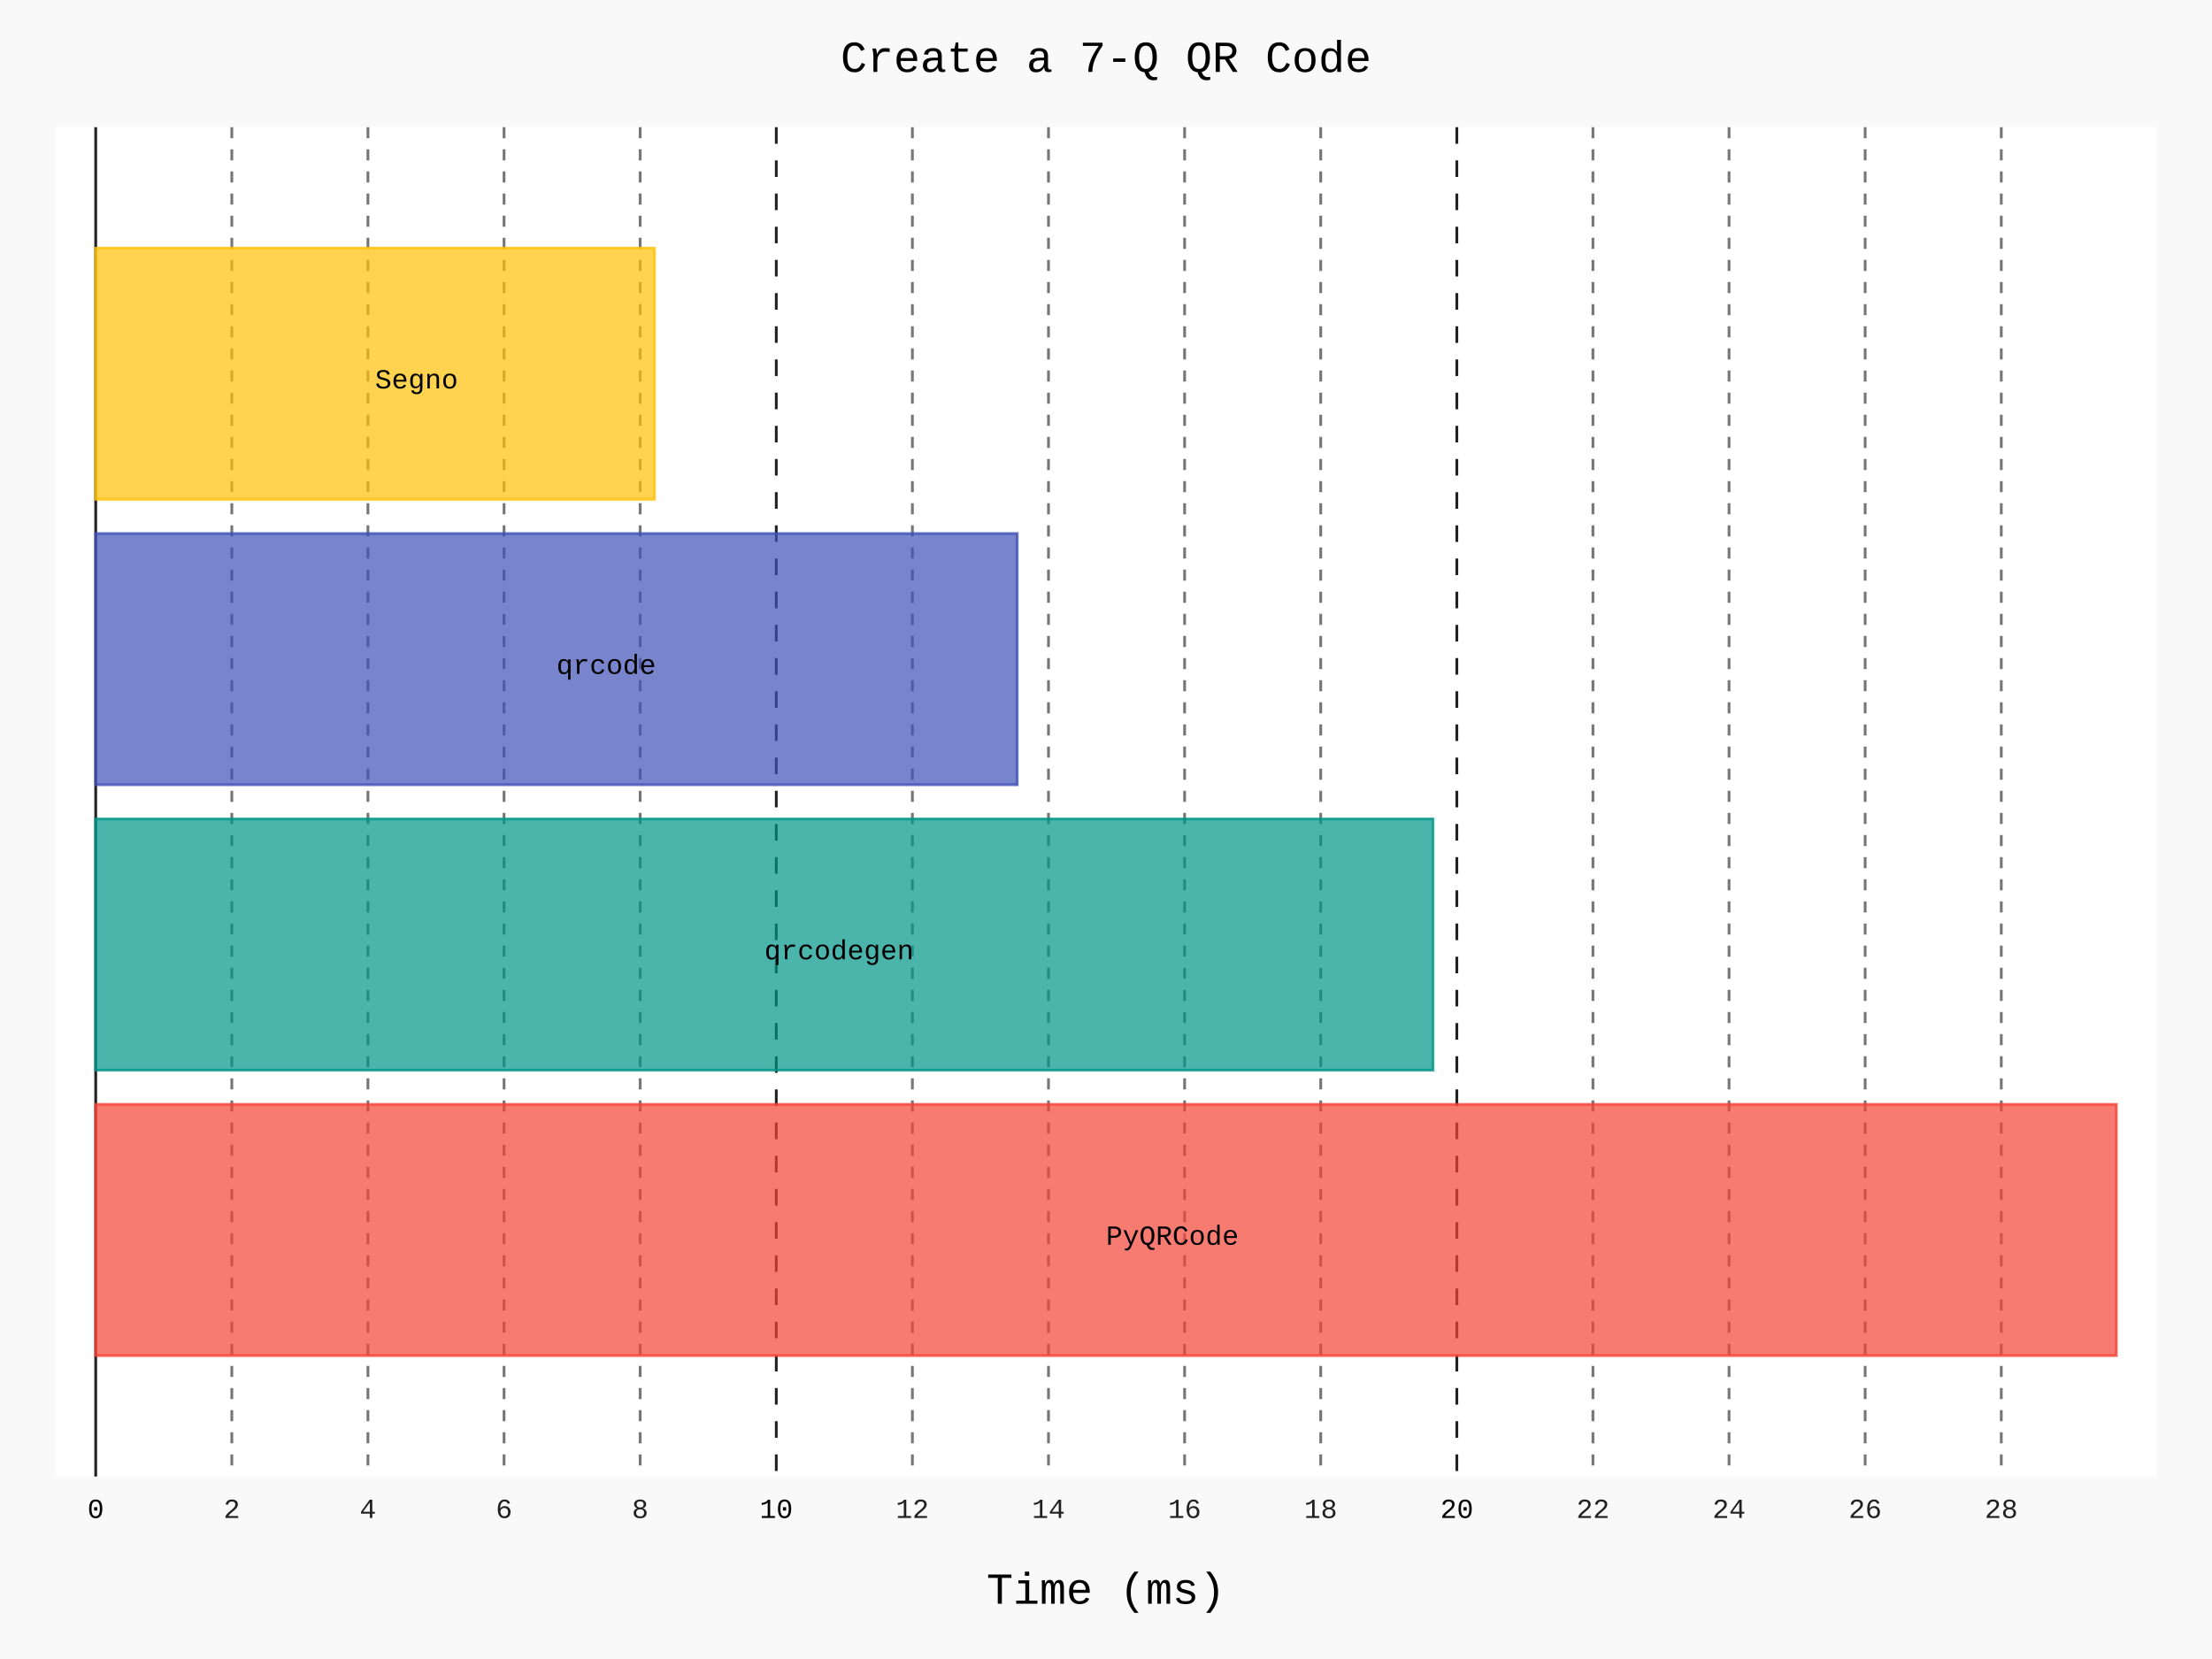
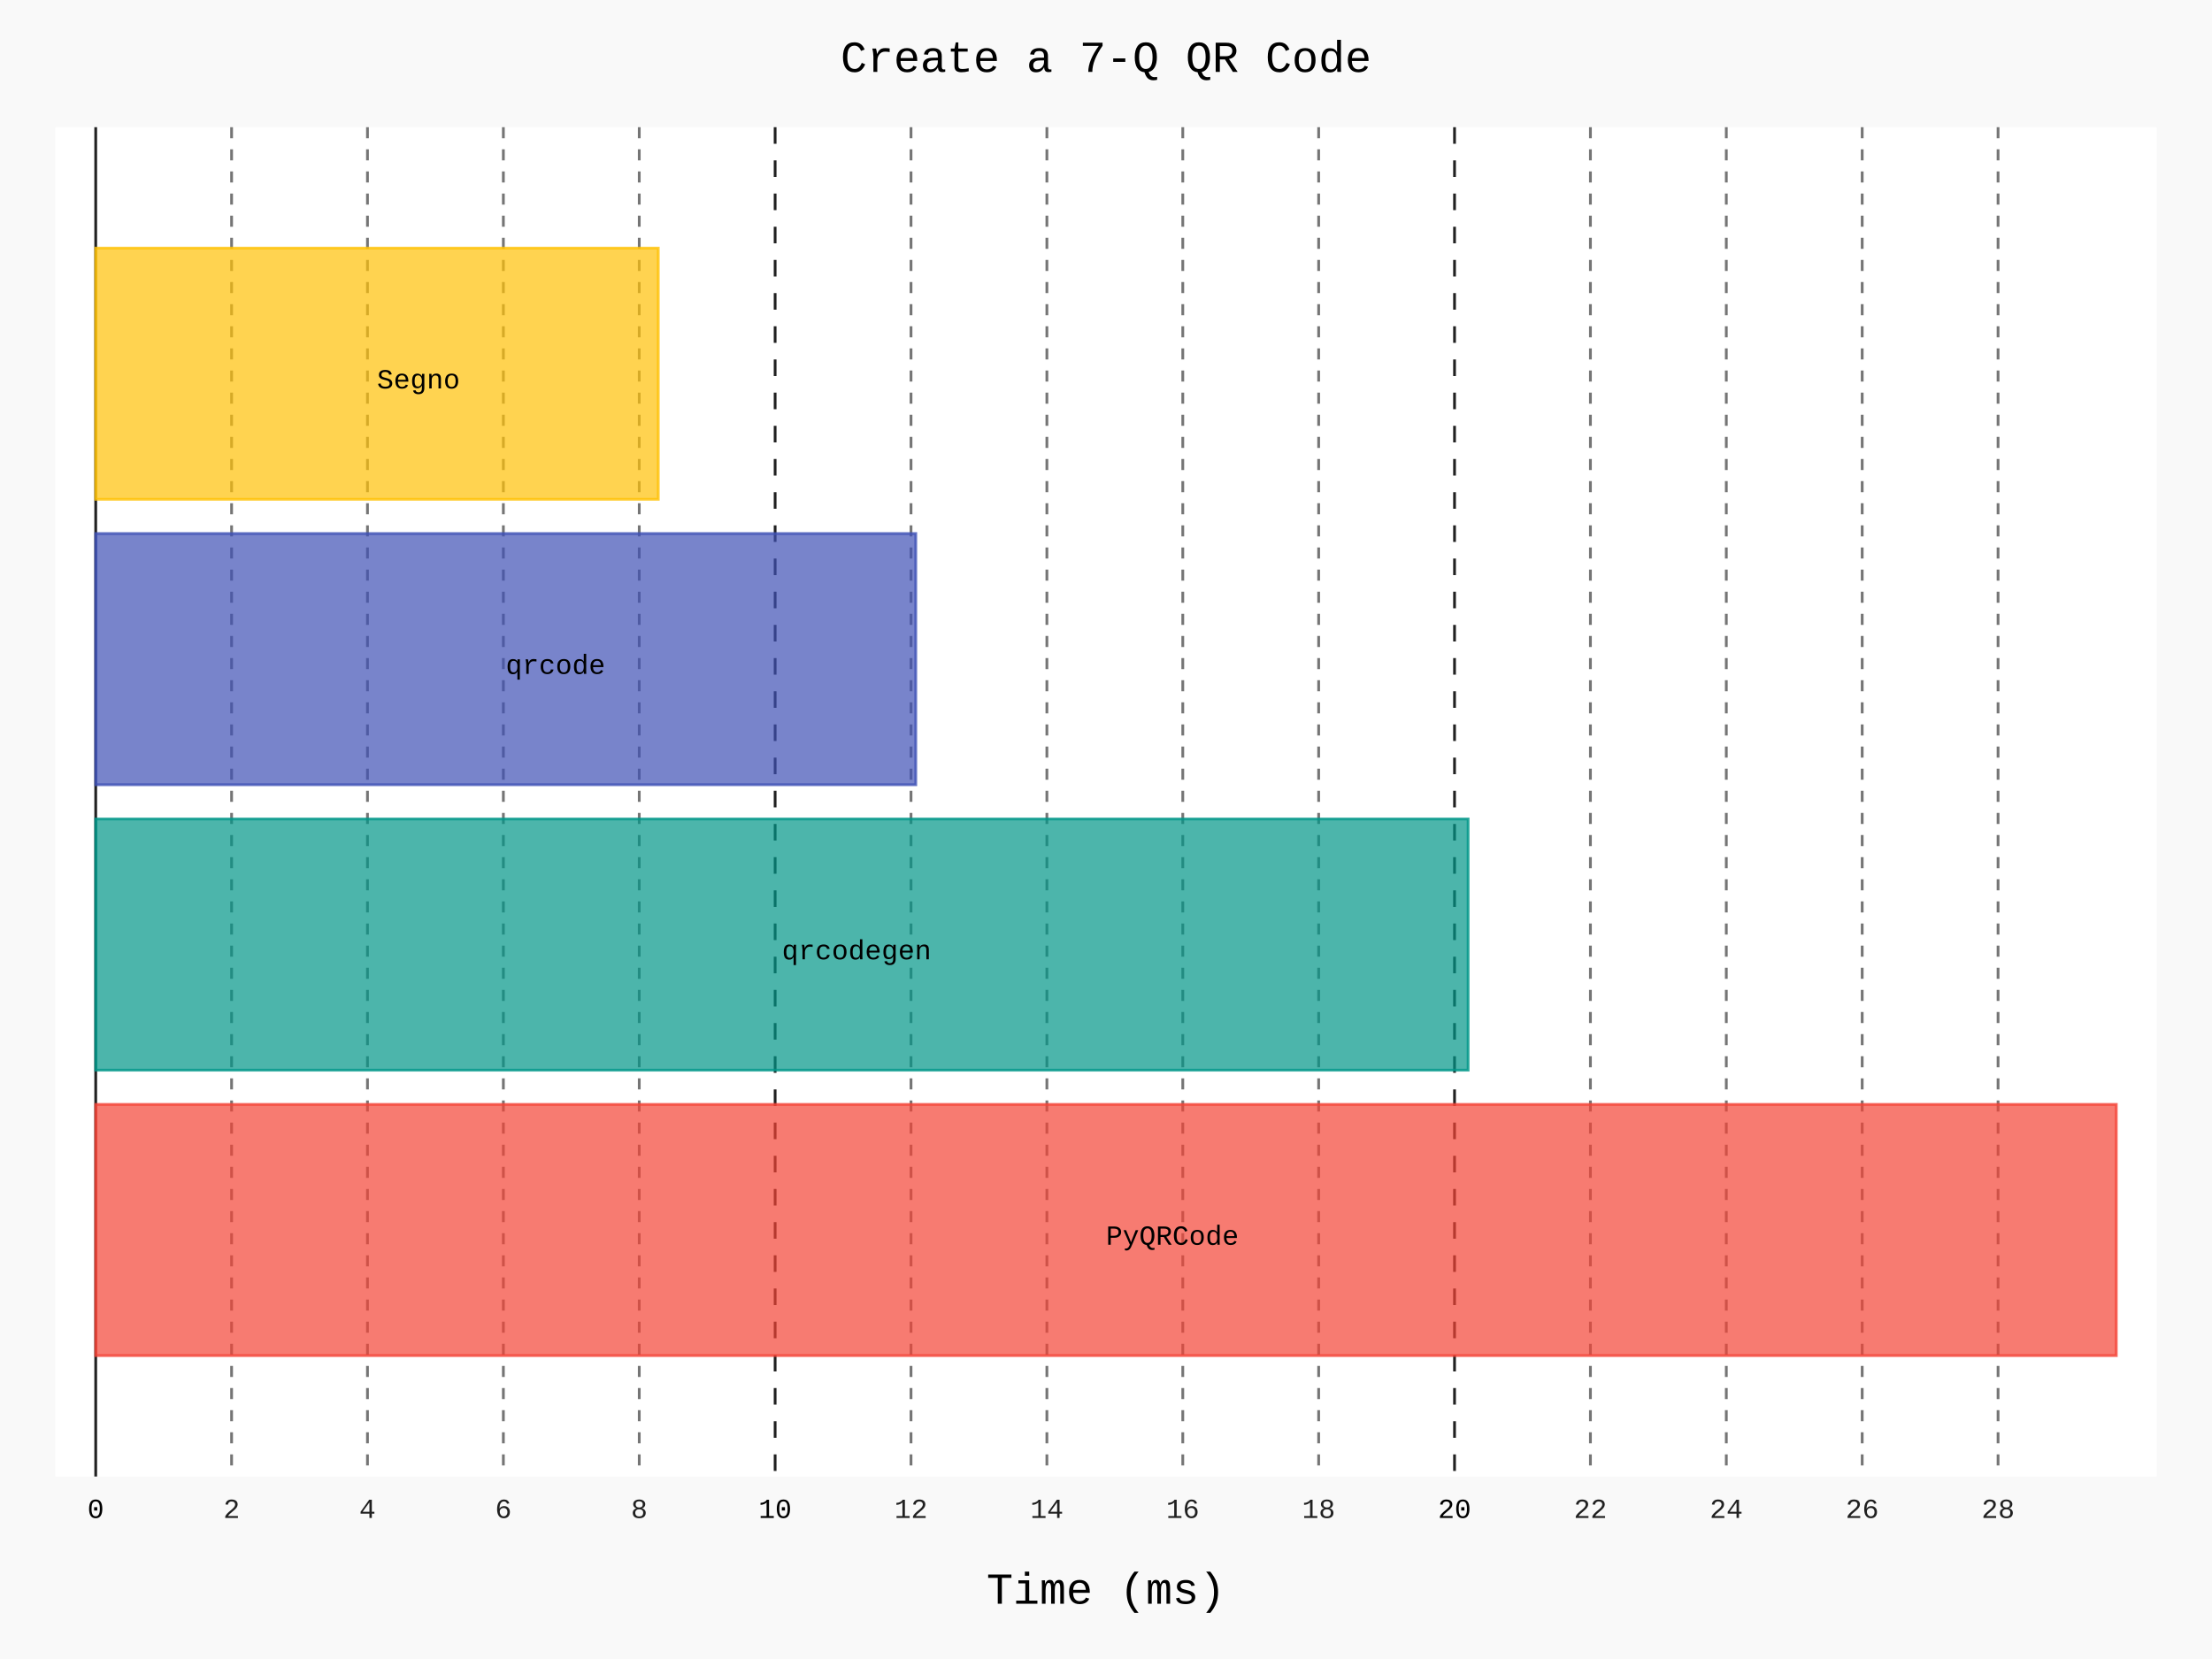
- <svg xmlns="http://www.w3.org/2000/svg" class="pygal-chart" id="chart-713f0210-c7e6-4030-8271-6c90b4af3f65" viewBox="0 0 800 600">
+ <svg xmlns="http://www.w3.org/2000/svg" class="pygal-chart" id="chart-dba2b5c9-bb69-4974-abce-5954d6525415" viewBox="0 0 800 600">
  <defs>
-     <style type="text/css">#chart-713f0210-c7e6-4030-8271-6c90b4af3f65{-webkit-user-select:none;-webkit-font-smoothing:antialiased;font-family:Consolas,"Liberation Mono",Menlo,Courier,monospace}#chart-713f0210-c7e6-4030-8271-6c90b4af3f65 .title{font-family:Consolas,"Liberation Mono",Menlo,Courier,monospace;font-size:16px}#chart-713f0210-c7e6-4030-8271-6c90b4af3f65 .legends .legend text{font-family:Consolas,"Liberation Mono",Menlo,Courier,monospace;font-size:14px}#chart-713f0210-c7e6-4030-8271-6c90b4af3f65 .axis text{font-family:Consolas,"Liberation Mono",Menlo,Courier,monospace;font-size:10px}#chart-713f0210-c7e6-4030-8271-6c90b4af3f65 .axis text.major{font-family:Consolas,"Liberation Mono",Menlo,Courier,monospace;font-size:10px}#chart-713f0210-c7e6-4030-8271-6c90b4af3f65 .text-overlay text.value{font-family:Consolas,"Liberation Mono",Menlo,Courier,monospace;font-size:16px}#chart-713f0210-c7e6-4030-8271-6c90b4af3f65 .text-overlay text.label{font-family:Consolas,"Liberation Mono",Menlo,Courier,monospace;font-size:10px}#chart-713f0210-c7e6-4030-8271-6c90b4af3f65 .tooltip{font-family:Consolas,"Liberation Mono",Menlo,Courier,monospace;font-size:14px}#chart-713f0210-c7e6-4030-8271-6c90b4af3f65 text.no_data{font-family:Consolas,"Liberation Mono",Menlo,Courier,monospace;font-size:64px}
- #chart-713f0210-c7e6-4030-8271-6c90b4af3f65{background-color:rgba(249,249,249,1)}#chart-713f0210-c7e6-4030-8271-6c90b4af3f65 path,#chart-713f0210-c7e6-4030-8271-6c90b4af3f65 line,#chart-713f0210-c7e6-4030-8271-6c90b4af3f65 rect,#chart-713f0210-c7e6-4030-8271-6c90b4af3f65 circle{-webkit-transition:150ms;-moz-transition:150ms;transition:150ms}#chart-713f0210-c7e6-4030-8271-6c90b4af3f65 .graph &gt; .background{fill:rgba(249,249,249,1)}#chart-713f0210-c7e6-4030-8271-6c90b4af3f65 .plot &gt; .background{fill:rgba(255,255,255,1)}#chart-713f0210-c7e6-4030-8271-6c90b4af3f65 .graph{fill:rgba(0,0,0,.87)}#chart-713f0210-c7e6-4030-8271-6c90b4af3f65 text.no_data{fill:rgba(0,0,0,1)}#chart-713f0210-c7e6-4030-8271-6c90b4af3f65 .title{fill:rgba(0,0,0,1)}#chart-713f0210-c7e6-4030-8271-6c90b4af3f65 .legends .legend text{fill:rgba(0,0,0,.87)}#chart-713f0210-c7e6-4030-8271-6c90b4af3f65 .legends .legend:hover text{fill:rgba(0,0,0,1)}#chart-713f0210-c7e6-4030-8271-6c90b4af3f65 .axis .line{stroke:rgba(0,0,0,1)}#chart-713f0210-c7e6-4030-8271-6c90b4af3f65 .axis .guide.line{stroke:rgba(0,0,0,.54)}#chart-713f0210-c7e6-4030-8271-6c90b4af3f65 .axis .major.line{stroke:rgba(0,0,0,.87)}#chart-713f0210-c7e6-4030-8271-6c90b4af3f65 .axis text.major{fill:rgba(0,0,0,1)}#chart-713f0210-c7e6-4030-8271-6c90b4af3f65 .axis.y .guides:hover .guide.line,#chart-713f0210-c7e6-4030-8271-6c90b4af3f65 .line-graph .axis.x .guides:hover .guide.line,#chart-713f0210-c7e6-4030-8271-6c90b4af3f65 .stackedline-graph .axis.x .guides:hover .guide.line,#chart-713f0210-c7e6-4030-8271-6c90b4af3f65 .xy-graph .axis.x .guides:hover .guide.line{stroke:rgba(0,0,0,1)}#chart-713f0210-c7e6-4030-8271-6c90b4af3f65 .axis .guides:hover text{fill:rgba(0,0,0,1)}#chart-713f0210-c7e6-4030-8271-6c90b4af3f65 .reactive{fill-opacity:.7;stroke-opacity:.8}#chart-713f0210-c7e6-4030-8271-6c90b4af3f65 .ci{stroke:rgba(0,0,0,.87)}#chart-713f0210-c7e6-4030-8271-6c90b4af3f65 .reactive.active,#chart-713f0210-c7e6-4030-8271-6c90b4af3f65 .active .reactive{fill-opacity:.8;stroke-opacity:.9;stroke-width:4}#chart-713f0210-c7e6-4030-8271-6c90b4af3f65 .ci .reactive.active{stroke-width:1.5}#chart-713f0210-c7e6-4030-8271-6c90b4af3f65 .series text{fill:rgba(0,0,0,1)}#chart-713f0210-c7e6-4030-8271-6c90b4af3f65 .tooltip rect{fill:rgba(255,255,255,1);stroke:rgba(0,0,0,1);-webkit-transition:opacity 150ms;-moz-transition:opacity 150ms;transition:opacity 150ms}#chart-713f0210-c7e6-4030-8271-6c90b4af3f65 .tooltip .label{fill:rgba(0,0,0,.87)}#chart-713f0210-c7e6-4030-8271-6c90b4af3f65 .tooltip .label{fill:rgba(0,0,0,.87)}#chart-713f0210-c7e6-4030-8271-6c90b4af3f65 .tooltip .legend{font-size:.8em;fill:rgba(0,0,0,.54)}#chart-713f0210-c7e6-4030-8271-6c90b4af3f65 .tooltip .x_label{font-size:.6em;fill:rgba(0,0,0,1)}#chart-713f0210-c7e6-4030-8271-6c90b4af3f65 .tooltip .xlink{font-size:.5em;text-decoration:underline}#chart-713f0210-c7e6-4030-8271-6c90b4af3f65 .tooltip .value{font-size:1.5em}#chart-713f0210-c7e6-4030-8271-6c90b4af3f65 .bound{font-size:.5em}#chart-713f0210-c7e6-4030-8271-6c90b4af3f65 .max-value{font-size:.75em;fill:rgba(0,0,0,.54)}#chart-713f0210-c7e6-4030-8271-6c90b4af3f65 .map-element{fill:rgba(255,255,255,1);stroke:rgba(0,0,0,.54) !important}#chart-713f0210-c7e6-4030-8271-6c90b4af3f65 .map-element .reactive{fill-opacity:inherit;stroke-opacity:inherit}#chart-713f0210-c7e6-4030-8271-6c90b4af3f65 .color-0,#chart-713f0210-c7e6-4030-8271-6c90b4af3f65 .color-0 a:visited{stroke:#F44336;fill:#F44336}#chart-713f0210-c7e6-4030-8271-6c90b4af3f65 .color-1,#chart-713f0210-c7e6-4030-8271-6c90b4af3f65 .color-1 a:visited{stroke:#3F51B5;fill:#3F51B5}#chart-713f0210-c7e6-4030-8271-6c90b4af3f65 .color-2,#chart-713f0210-c7e6-4030-8271-6c90b4af3f65 .color-2 a:visited{stroke:#009688;fill:#009688}#chart-713f0210-c7e6-4030-8271-6c90b4af3f65 .color-3,#chart-713f0210-c7e6-4030-8271-6c90b4af3f65 .color-3 a:visited{stroke:#FFC107;fill:#FFC107}#chart-713f0210-c7e6-4030-8271-6c90b4af3f65 .text-overlay .color-0 text{fill:black}#chart-713f0210-c7e6-4030-8271-6c90b4af3f65 .text-overlay .color-1 text{fill:black}#chart-713f0210-c7e6-4030-8271-6c90b4af3f65 .text-overlay .color-2 text{fill:black}#chart-713f0210-c7e6-4030-8271-6c90b4af3f65 .text-overlay .color-3 text{fill:black}
- #chart-713f0210-c7e6-4030-8271-6c90b4af3f65 text.no_data{text-anchor:middle}#chart-713f0210-c7e6-4030-8271-6c90b4af3f65 .guide.line{fill:none}#chart-713f0210-c7e6-4030-8271-6c90b4af3f65 .centered{text-anchor:middle}#chart-713f0210-c7e6-4030-8271-6c90b4af3f65 .title{text-anchor:middle}#chart-713f0210-c7e6-4030-8271-6c90b4af3f65 .legends .legend text{fill-opacity:1}#chart-713f0210-c7e6-4030-8271-6c90b4af3f65 .axis.x text{text-anchor:middle}#chart-713f0210-c7e6-4030-8271-6c90b4af3f65 .axis.x:not(.web) text[transform]{text-anchor:start}#chart-713f0210-c7e6-4030-8271-6c90b4af3f65 .axis.x:not(.web) text[transform].backwards{text-anchor:end}#chart-713f0210-c7e6-4030-8271-6c90b4af3f65 .axis.y text{text-anchor:end}#chart-713f0210-c7e6-4030-8271-6c90b4af3f65 .axis.y text[transform].backwards{text-anchor:start}#chart-713f0210-c7e6-4030-8271-6c90b4af3f65 .axis.y2 text{text-anchor:start}#chart-713f0210-c7e6-4030-8271-6c90b4af3f65 .axis.y2 text[transform].backwards{text-anchor:end}#chart-713f0210-c7e6-4030-8271-6c90b4af3f65 .axis .guide.line{stroke-dasharray:4,4}#chart-713f0210-c7e6-4030-8271-6c90b4af3f65 .axis .major.guide.line{stroke-dasharray:6,6}#chart-713f0210-c7e6-4030-8271-6c90b4af3f65 .horizontal .axis.y .guide.line,#chart-713f0210-c7e6-4030-8271-6c90b4af3f65 .horizontal .axis.y2 .guide.line,#chart-713f0210-c7e6-4030-8271-6c90b4af3f65 .vertical .axis.x .guide.line{opacity:0}#chart-713f0210-c7e6-4030-8271-6c90b4af3f65 .horizontal .axis.always_show .guide.line,#chart-713f0210-c7e6-4030-8271-6c90b4af3f65 .vertical .axis.always_show .guide.line{opacity:1 !important}#chart-713f0210-c7e6-4030-8271-6c90b4af3f65 .axis.y .guides:hover .guide.line,#chart-713f0210-c7e6-4030-8271-6c90b4af3f65 .axis.y2 .guides:hover .guide.line,#chart-713f0210-c7e6-4030-8271-6c90b4af3f65 .axis.x .guides:hover .guide.line{opacity:1}#chart-713f0210-c7e6-4030-8271-6c90b4af3f65 .axis .guides:hover text{opacity:1}#chart-713f0210-c7e6-4030-8271-6c90b4af3f65 .nofill{fill:none}#chart-713f0210-c7e6-4030-8271-6c90b4af3f65 .subtle-fill{fill-opacity:.2}#chart-713f0210-c7e6-4030-8271-6c90b4af3f65 .dot{stroke-width:1px;fill-opacity:1}#chart-713f0210-c7e6-4030-8271-6c90b4af3f65 .dot.active{stroke-width:5px}#chart-713f0210-c7e6-4030-8271-6c90b4af3f65 .dot.negative{fill:transparent}#chart-713f0210-c7e6-4030-8271-6c90b4af3f65 text,#chart-713f0210-c7e6-4030-8271-6c90b4af3f65 tspan{stroke:none !important}#chart-713f0210-c7e6-4030-8271-6c90b4af3f65 .series text.active{opacity:1}#chart-713f0210-c7e6-4030-8271-6c90b4af3f65 .tooltip rect{fill-opacity:.95;stroke-width:.5}#chart-713f0210-c7e6-4030-8271-6c90b4af3f65 .tooltip text{fill-opacity:1}#chart-713f0210-c7e6-4030-8271-6c90b4af3f65 .showable{visibility:hidden}#chart-713f0210-c7e6-4030-8271-6c90b4af3f65 .showable.shown{visibility:visible}#chart-713f0210-c7e6-4030-8271-6c90b4af3f65 .gauge-background{fill:rgba(229,229,229,1);stroke:none}#chart-713f0210-c7e6-4030-8271-6c90b4af3f65 .bg-lines{stroke:rgba(249,249,249,1);stroke-width:2px}</style>
+     <style type="text/css">#chart-dba2b5c9-bb69-4974-abce-5954d6525415{-webkit-user-select:none;-webkit-font-smoothing:antialiased;font-family:Consolas,"Liberation Mono",Menlo,Courier,monospace}#chart-dba2b5c9-bb69-4974-abce-5954d6525415 .title{font-family:Consolas,"Liberation Mono",Menlo,Courier,monospace;font-size:16px}#chart-dba2b5c9-bb69-4974-abce-5954d6525415 .legends .legend text{font-family:Consolas,"Liberation Mono",Menlo,Courier,monospace;font-size:14px}#chart-dba2b5c9-bb69-4974-abce-5954d6525415 .axis text{font-family:Consolas,"Liberation Mono",Menlo,Courier,monospace;font-size:10px}#chart-dba2b5c9-bb69-4974-abce-5954d6525415 .axis text.major{font-family:Consolas,"Liberation Mono",Menlo,Courier,monospace;font-size:10px}#chart-dba2b5c9-bb69-4974-abce-5954d6525415 .text-overlay text.value{font-family:Consolas,"Liberation Mono",Menlo,Courier,monospace;font-size:16px}#chart-dba2b5c9-bb69-4974-abce-5954d6525415 .text-overlay text.label{font-family:Consolas,"Liberation Mono",Menlo,Courier,monospace;font-size:10px}#chart-dba2b5c9-bb69-4974-abce-5954d6525415 .tooltip{font-family:Consolas,"Liberation Mono",Menlo,Courier,monospace;font-size:14px}#chart-dba2b5c9-bb69-4974-abce-5954d6525415 text.no_data{font-family:Consolas,"Liberation Mono",Menlo,Courier,monospace;font-size:64px}
+ #chart-dba2b5c9-bb69-4974-abce-5954d6525415{background-color:rgba(249,249,249,1)}#chart-dba2b5c9-bb69-4974-abce-5954d6525415 path,#chart-dba2b5c9-bb69-4974-abce-5954d6525415 line,#chart-dba2b5c9-bb69-4974-abce-5954d6525415 rect,#chart-dba2b5c9-bb69-4974-abce-5954d6525415 circle{-webkit-transition:150ms;-moz-transition:150ms;transition:150ms}#chart-dba2b5c9-bb69-4974-abce-5954d6525415 .graph &gt; .background{fill:rgba(249,249,249,1)}#chart-dba2b5c9-bb69-4974-abce-5954d6525415 .plot &gt; .background{fill:rgba(255,255,255,1)}#chart-dba2b5c9-bb69-4974-abce-5954d6525415 .graph{fill:rgba(0,0,0,.87)}#chart-dba2b5c9-bb69-4974-abce-5954d6525415 text.no_data{fill:rgba(0,0,0,1)}#chart-dba2b5c9-bb69-4974-abce-5954d6525415 .title{fill:rgba(0,0,0,1)}#chart-dba2b5c9-bb69-4974-abce-5954d6525415 .legends .legend text{fill:rgba(0,0,0,.87)}#chart-dba2b5c9-bb69-4974-abce-5954d6525415 .legends .legend:hover text{fill:rgba(0,0,0,1)}#chart-dba2b5c9-bb69-4974-abce-5954d6525415 .axis .line{stroke:rgba(0,0,0,1)}#chart-dba2b5c9-bb69-4974-abce-5954d6525415 .axis .guide.line{stroke:rgba(0,0,0,.54)}#chart-dba2b5c9-bb69-4974-abce-5954d6525415 .axis .major.line{stroke:rgba(0,0,0,.87)}#chart-dba2b5c9-bb69-4974-abce-5954d6525415 .axis text.major{fill:rgba(0,0,0,1)}#chart-dba2b5c9-bb69-4974-abce-5954d6525415 .axis.y .guides:hover .guide.line,#chart-dba2b5c9-bb69-4974-abce-5954d6525415 .line-graph .axis.x .guides:hover .guide.line,#chart-dba2b5c9-bb69-4974-abce-5954d6525415 .stackedline-graph .axis.x .guides:hover .guide.line,#chart-dba2b5c9-bb69-4974-abce-5954d6525415 .xy-graph .axis.x .guides:hover .guide.line{stroke:rgba(0,0,0,1)}#chart-dba2b5c9-bb69-4974-abce-5954d6525415 .axis .guides:hover text{fill:rgba(0,0,0,1)}#chart-dba2b5c9-bb69-4974-abce-5954d6525415 .reactive{fill-opacity:.7;stroke-opacity:.8}#chart-dba2b5c9-bb69-4974-abce-5954d6525415 .ci{stroke:rgba(0,0,0,.87)}#chart-dba2b5c9-bb69-4974-abce-5954d6525415 .reactive.active,#chart-dba2b5c9-bb69-4974-abce-5954d6525415 .active .reactive{fill-opacity:.8;stroke-opacity:.9;stroke-width:4}#chart-dba2b5c9-bb69-4974-abce-5954d6525415 .ci .reactive.active{stroke-width:1.5}#chart-dba2b5c9-bb69-4974-abce-5954d6525415 .series text{fill:rgba(0,0,0,1)}#chart-dba2b5c9-bb69-4974-abce-5954d6525415 .tooltip rect{fill:rgba(255,255,255,1);stroke:rgba(0,0,0,1);-webkit-transition:opacity 150ms;-moz-transition:opacity 150ms;transition:opacity 150ms}#chart-dba2b5c9-bb69-4974-abce-5954d6525415 .tooltip .label{fill:rgba(0,0,0,.87)}#chart-dba2b5c9-bb69-4974-abce-5954d6525415 .tooltip .label{fill:rgba(0,0,0,.87)}#chart-dba2b5c9-bb69-4974-abce-5954d6525415 .tooltip .legend{font-size:.8em;fill:rgba(0,0,0,.54)}#chart-dba2b5c9-bb69-4974-abce-5954d6525415 .tooltip .x_label{font-size:.6em;fill:rgba(0,0,0,1)}#chart-dba2b5c9-bb69-4974-abce-5954d6525415 .tooltip .xlink{font-size:.5em;text-decoration:underline}#chart-dba2b5c9-bb69-4974-abce-5954d6525415 .tooltip .value{font-size:1.5em}#chart-dba2b5c9-bb69-4974-abce-5954d6525415 .bound{font-size:.5em}#chart-dba2b5c9-bb69-4974-abce-5954d6525415 .max-value{font-size:.75em;fill:rgba(0,0,0,.54)}#chart-dba2b5c9-bb69-4974-abce-5954d6525415 .map-element{fill:rgba(255,255,255,1);stroke:rgba(0,0,0,.54) !important}#chart-dba2b5c9-bb69-4974-abce-5954d6525415 .map-element .reactive{fill-opacity:inherit;stroke-opacity:inherit}#chart-dba2b5c9-bb69-4974-abce-5954d6525415 .color-0,#chart-dba2b5c9-bb69-4974-abce-5954d6525415 .color-0 a:visited{stroke:#F44336;fill:#F44336}#chart-dba2b5c9-bb69-4974-abce-5954d6525415 .color-1,#chart-dba2b5c9-bb69-4974-abce-5954d6525415 .color-1 a:visited{stroke:#3F51B5;fill:#3F51B5}#chart-dba2b5c9-bb69-4974-abce-5954d6525415 .color-2,#chart-dba2b5c9-bb69-4974-abce-5954d6525415 .color-2 a:visited{stroke:#009688;fill:#009688}#chart-dba2b5c9-bb69-4974-abce-5954d6525415 .color-3,#chart-dba2b5c9-bb69-4974-abce-5954d6525415 .color-3 a:visited{stroke:#FFC107;fill:#FFC107}#chart-dba2b5c9-bb69-4974-abce-5954d6525415 .text-overlay .color-0 text{fill:black}#chart-dba2b5c9-bb69-4974-abce-5954d6525415 .text-overlay .color-1 text{fill:black}#chart-dba2b5c9-bb69-4974-abce-5954d6525415 .text-overlay .color-2 text{fill:black}#chart-dba2b5c9-bb69-4974-abce-5954d6525415 .text-overlay .color-3 text{fill:black}
+ #chart-dba2b5c9-bb69-4974-abce-5954d6525415 text.no_data{text-anchor:middle}#chart-dba2b5c9-bb69-4974-abce-5954d6525415 .guide.line{fill:none}#chart-dba2b5c9-bb69-4974-abce-5954d6525415 .centered{text-anchor:middle}#chart-dba2b5c9-bb69-4974-abce-5954d6525415 .title{text-anchor:middle}#chart-dba2b5c9-bb69-4974-abce-5954d6525415 .legends .legend text{fill-opacity:1}#chart-dba2b5c9-bb69-4974-abce-5954d6525415 .axis.x text{text-anchor:middle}#chart-dba2b5c9-bb69-4974-abce-5954d6525415 .axis.x:not(.web) text[transform]{text-anchor:start}#chart-dba2b5c9-bb69-4974-abce-5954d6525415 .axis.x:not(.web) text[transform].backwards{text-anchor:end}#chart-dba2b5c9-bb69-4974-abce-5954d6525415 .axis.y text{text-anchor:end}#chart-dba2b5c9-bb69-4974-abce-5954d6525415 .axis.y text[transform].backwards{text-anchor:start}#chart-dba2b5c9-bb69-4974-abce-5954d6525415 .axis.y2 text{text-anchor:start}#chart-dba2b5c9-bb69-4974-abce-5954d6525415 .axis.y2 text[transform].backwards{text-anchor:end}#chart-dba2b5c9-bb69-4974-abce-5954d6525415 .axis .guide.line{stroke-dasharray:4,4}#chart-dba2b5c9-bb69-4974-abce-5954d6525415 .axis .major.guide.line{stroke-dasharray:6,6}#chart-dba2b5c9-bb69-4974-abce-5954d6525415 .horizontal .axis.y .guide.line,#chart-dba2b5c9-bb69-4974-abce-5954d6525415 .horizontal .axis.y2 .guide.line,#chart-dba2b5c9-bb69-4974-abce-5954d6525415 .vertical .axis.x .guide.line{opacity:0}#chart-dba2b5c9-bb69-4974-abce-5954d6525415 .horizontal .axis.always_show .guide.line,#chart-dba2b5c9-bb69-4974-abce-5954d6525415 .vertical .axis.always_show .guide.line{opacity:1 !important}#chart-dba2b5c9-bb69-4974-abce-5954d6525415 .axis.y .guides:hover .guide.line,#chart-dba2b5c9-bb69-4974-abce-5954d6525415 .axis.y2 .guides:hover .guide.line,#chart-dba2b5c9-bb69-4974-abce-5954d6525415 .axis.x .guides:hover .guide.line{opacity:1}#chart-dba2b5c9-bb69-4974-abce-5954d6525415 .axis .guides:hover text{opacity:1}#chart-dba2b5c9-bb69-4974-abce-5954d6525415 .nofill{fill:none}#chart-dba2b5c9-bb69-4974-abce-5954d6525415 .subtle-fill{fill-opacity:.2}#chart-dba2b5c9-bb69-4974-abce-5954d6525415 .dot{stroke-width:1px;fill-opacity:1}#chart-dba2b5c9-bb69-4974-abce-5954d6525415 .dot.active{stroke-width:5px}#chart-dba2b5c9-bb69-4974-abce-5954d6525415 .dot.negative{fill:transparent}#chart-dba2b5c9-bb69-4974-abce-5954d6525415 text,#chart-dba2b5c9-bb69-4974-abce-5954d6525415 tspan{stroke:none !important}#chart-dba2b5c9-bb69-4974-abce-5954d6525415 .series text.active{opacity:1}#chart-dba2b5c9-bb69-4974-abce-5954d6525415 .tooltip rect{fill-opacity:.95;stroke-width:.5}#chart-dba2b5c9-bb69-4974-abce-5954d6525415 .tooltip text{fill-opacity:1}#chart-dba2b5c9-bb69-4974-abce-5954d6525415 .showable{visibility:hidden}#chart-dba2b5c9-bb69-4974-abce-5954d6525415 .showable.shown{visibility:visible}#chart-dba2b5c9-bb69-4974-abce-5954d6525415 .gauge-background{fill:rgba(229,229,229,1);stroke:none}#chart-dba2b5c9-bb69-4974-abce-5954d6525415 .bg-lines{stroke:rgba(249,249,249,1);stroke-width:2px}</style>
  </defs>
  <g class="graph horizontalbar-graph horizontal">
    <rect class="background" height="600" width="800" x="0" y="0" />
    <g class="plot" transform="translate(20, 46)">
      <rect class="background" height="488" width="760" x="0" y="0" />
      <g class="axis x always_show">
        <g class="guides">
          <path class="axis major line" d="M14.615 0 v488" />
          <text class="major" x="14.615" y="503.0">0</text>
        </g>
        <g class="guides">
-           <path class="guide line" d="M63.842 0 v488" />
-           <text class="" x="63.842" y="503.0">2</text>
+           <path class="guide line" d="M63.759 0 v488" />
+           <text class="" x="63.759" y="503.0">2</text>
        </g>
        <g class="guides">
-           <path class="guide line" d="M113.069 0 v488" />
-           <text class="" x="113.069" y="503.0">4</text>
+           <path class="guide line" d="M112.903 0 v488" />
+           <text class="" x="112.903" y="503.0">4</text>
        </g>
        <g class="guides">
-           <path class="guide line" d="M162.295 0 v488" />
-           <text class="" x="162.295" y="503.0">6</text>
+           <path class="guide line" d="M162.047 0 v488" />
+           <text class="" x="162.047" y="503.0">6</text>
        </g>
        <g class="guides">
-           <path class="guide line" d="M211.522 0 v488" />
-           <text class="" x="211.522" y="503.0">8</text>
+           <path class="guide line" d="M211.191 0 v488" />
+           <text class="" x="211.191" y="503.0">8</text>
        </g>
        <g class="guides">
-           <path class="major guide line" d="M260.749 0 v488" />
-           <text class="major" x="260.749" y="503.0">10</text>
+           <path class="major guide line" d="M260.335 0 v488" />
+           <text class="major" x="260.335" y="503.0">10</text>
        </g>
        <g class="guides">
-           <path class="guide line" d="M309.975 0 v488" />
-           <text class="" x="309.975" y="503.0">12</text>
+           <path class="guide line" d="M309.479 0 v488" />
+           <text class="" x="309.479" y="503.0">12</text>
        </g>
        <g class="guides">
-           <path class="guide line" d="M359.202 0 v488" />
-           <text class="" x="359.202" y="503.0">14</text>
+           <path class="guide line" d="M358.622 0 v488" />
+           <text class="" x="358.622" y="503.0">14</text>
        </g>
        <g class="guides">
-           <path class="guide line" d="M408.428 0 v488" />
-           <text class="" x="408.428" y="503.0">16</text>
+           <path class="guide line" d="M407.766 0 v488" />
+           <text class="" x="407.766" y="503.0">16</text>
        </g>
        <g class="guides">
-           <path class="guide line" d="M457.655 0 v488" />
-           <text class="" x="457.655" y="503.0">18</text>
+           <path class="guide line" d="M456.91 0 v488" />
+           <text class="" x="456.91" y="503.0">18</text>
        </g>
        <g class="guides">
-           <path class="major guide line" d="M506.882 0 v488" />
-           <text class="major" x="506.882" y="503.0">20</text>
+           <path class="major guide line" d="M506.054 0 v488" />
+           <text class="major" x="506.054" y="503.0">20</text>
        </g>
        <g class="guides">
-           <path class="guide line" d="M556.108 0 v488" />
-           <text class="" x="556.108" y="503.0">22</text>
+           <path class="guide line" d="M555.198 0 v488" />
+           <text class="" x="555.198" y="503.0">22</text>
        </g>
        <g class="guides">
-           <path class="guide line" d="M605.335 0 v488" />
-           <text class="" x="605.335" y="503.0">24</text>
+           <path class="guide line" d="M604.342 0 v488" />
+           <text class="" x="604.342" y="503.0">24</text>
        </g>
        <g class="guides">
-           <path class="guide line" d="M654.561 0 v488" />
-           <text class="" x="654.561" y="503.0">26</text>
+           <path class="guide line" d="M653.486 0 v488" />
+           <text class="" x="653.486" y="503.0">26</text>
        </g>
        <g class="guides">
-           <path class="guide line" d="M703.788 0 v488" />
-           <text class="" x="703.788" y="503.0">28</text>
+           <path class="guide line" d="M702.629 0 v488" />
+           <text class="" x="702.629" y="503.0">28</text>
        </g>
      </g>
      <g class="series serie-3 color-3">
        <g class="bars">
          <g class="bar" style="fill: #F44336; stroke: #F44336">
            <rect class="rect reactive tooltip-trigger" height="90.843" rx="0" ry="0" width="730.769" x="14.615" y="353.425" />
          </g>
        </g>
      </g>
      <g class="series serie-2 color-2">
        <g class="bars">
          <g class="bar" style="fill: #009688; stroke: #009688">
-             <rect class="rect reactive tooltip-trigger" height="90.843" rx="0" ry="0" width="483.652" x="14.615" y="250.194" />
+             <rect class="rect reactive tooltip-trigger" height="90.843" rx="0" ry="0" width="496.353" x="14.615" y="250.194" />
          </g>
        </g>
      </g>
      <g class="series serie-1 color-1">
        <g class="bars">
          <g class="bar" style="fill: #3F51B5; stroke: #3F51B5">
-             <rect class="rect reactive tooltip-trigger" height="90.843" rx="0" ry="0" width="333.264" x="14.615" y="146.963" />
+             <rect class="rect reactive tooltip-trigger" height="90.843" rx="0" ry="0" width="296.583" x="14.615" y="146.963" />
          </g>
        </g>
      </g>
      <g class="series serie-0 color-0">
        <g class="bars">
          <g class="bar" style="fill: #FFC107; stroke: #FFC107">
-             <rect class="rect reactive tooltip-trigger" height="90.843" rx="0" ry="0" width="202.075" x="14.615" y="43.732" />
+             <rect class="rect reactive tooltip-trigger" height="90.843" rx="0" ry="0" width="203.456" x="14.615" y="43.732" />
          </g>
        </g>
      </g>
    </g>
    <g class="titles">
      <text class="title plot_title" x="400.0" y="26">Create a 7-Q QR Code</text>
      <text class="title" x="400.0" y="580">Time (ms)</text>
    </g>
    <g class="plot overlay" transform="translate(20, 46)">
      <g class="series serie-3 color-3" />
      <g class="series serie-2 color-2" />
      <g class="series serie-1 color-1" />
      <g class="series serie-0 color-0" />
    </g>
    <g class="plot text-overlay" transform="translate(20, 46)">
      <g class="series serie-3 color-3">
        <text class="label" x="380.0" y="404.179">PyQRCode</text>
      </g>
      <g class="series serie-2 color-2">
-         <text class="label" x="256.441" y="300.949">qrcodegen</text>
+         <text class="label" x="262.792" y="300.949">qrcodegen</text>
      </g>
      <g class="series serie-1 color-1">
-         <text class="label" x="181.248" y="197.718">qrcode</text>
+         <text class="label" x="162.907" y="197.718">qrcode</text>
      </g>
      <g class="series serie-0 color-0">
-         <text class="label" x="115.653" y="94.487">Segno</text>
+         <text class="label" x="116.343" y="94.487">Segno</text>
      </g>
    </g>
    <g class="plot tooltip-overlay" transform="translate(20, 46)">
      <g class="tooltip" style="opacity: 0" transform="translate(0 0)">
        <rect class="tooltip-box" height="0" rx="0" ry="0" width="0" />
        <g class="text" />
      </g>
    </g>
  </g>
</svg>
